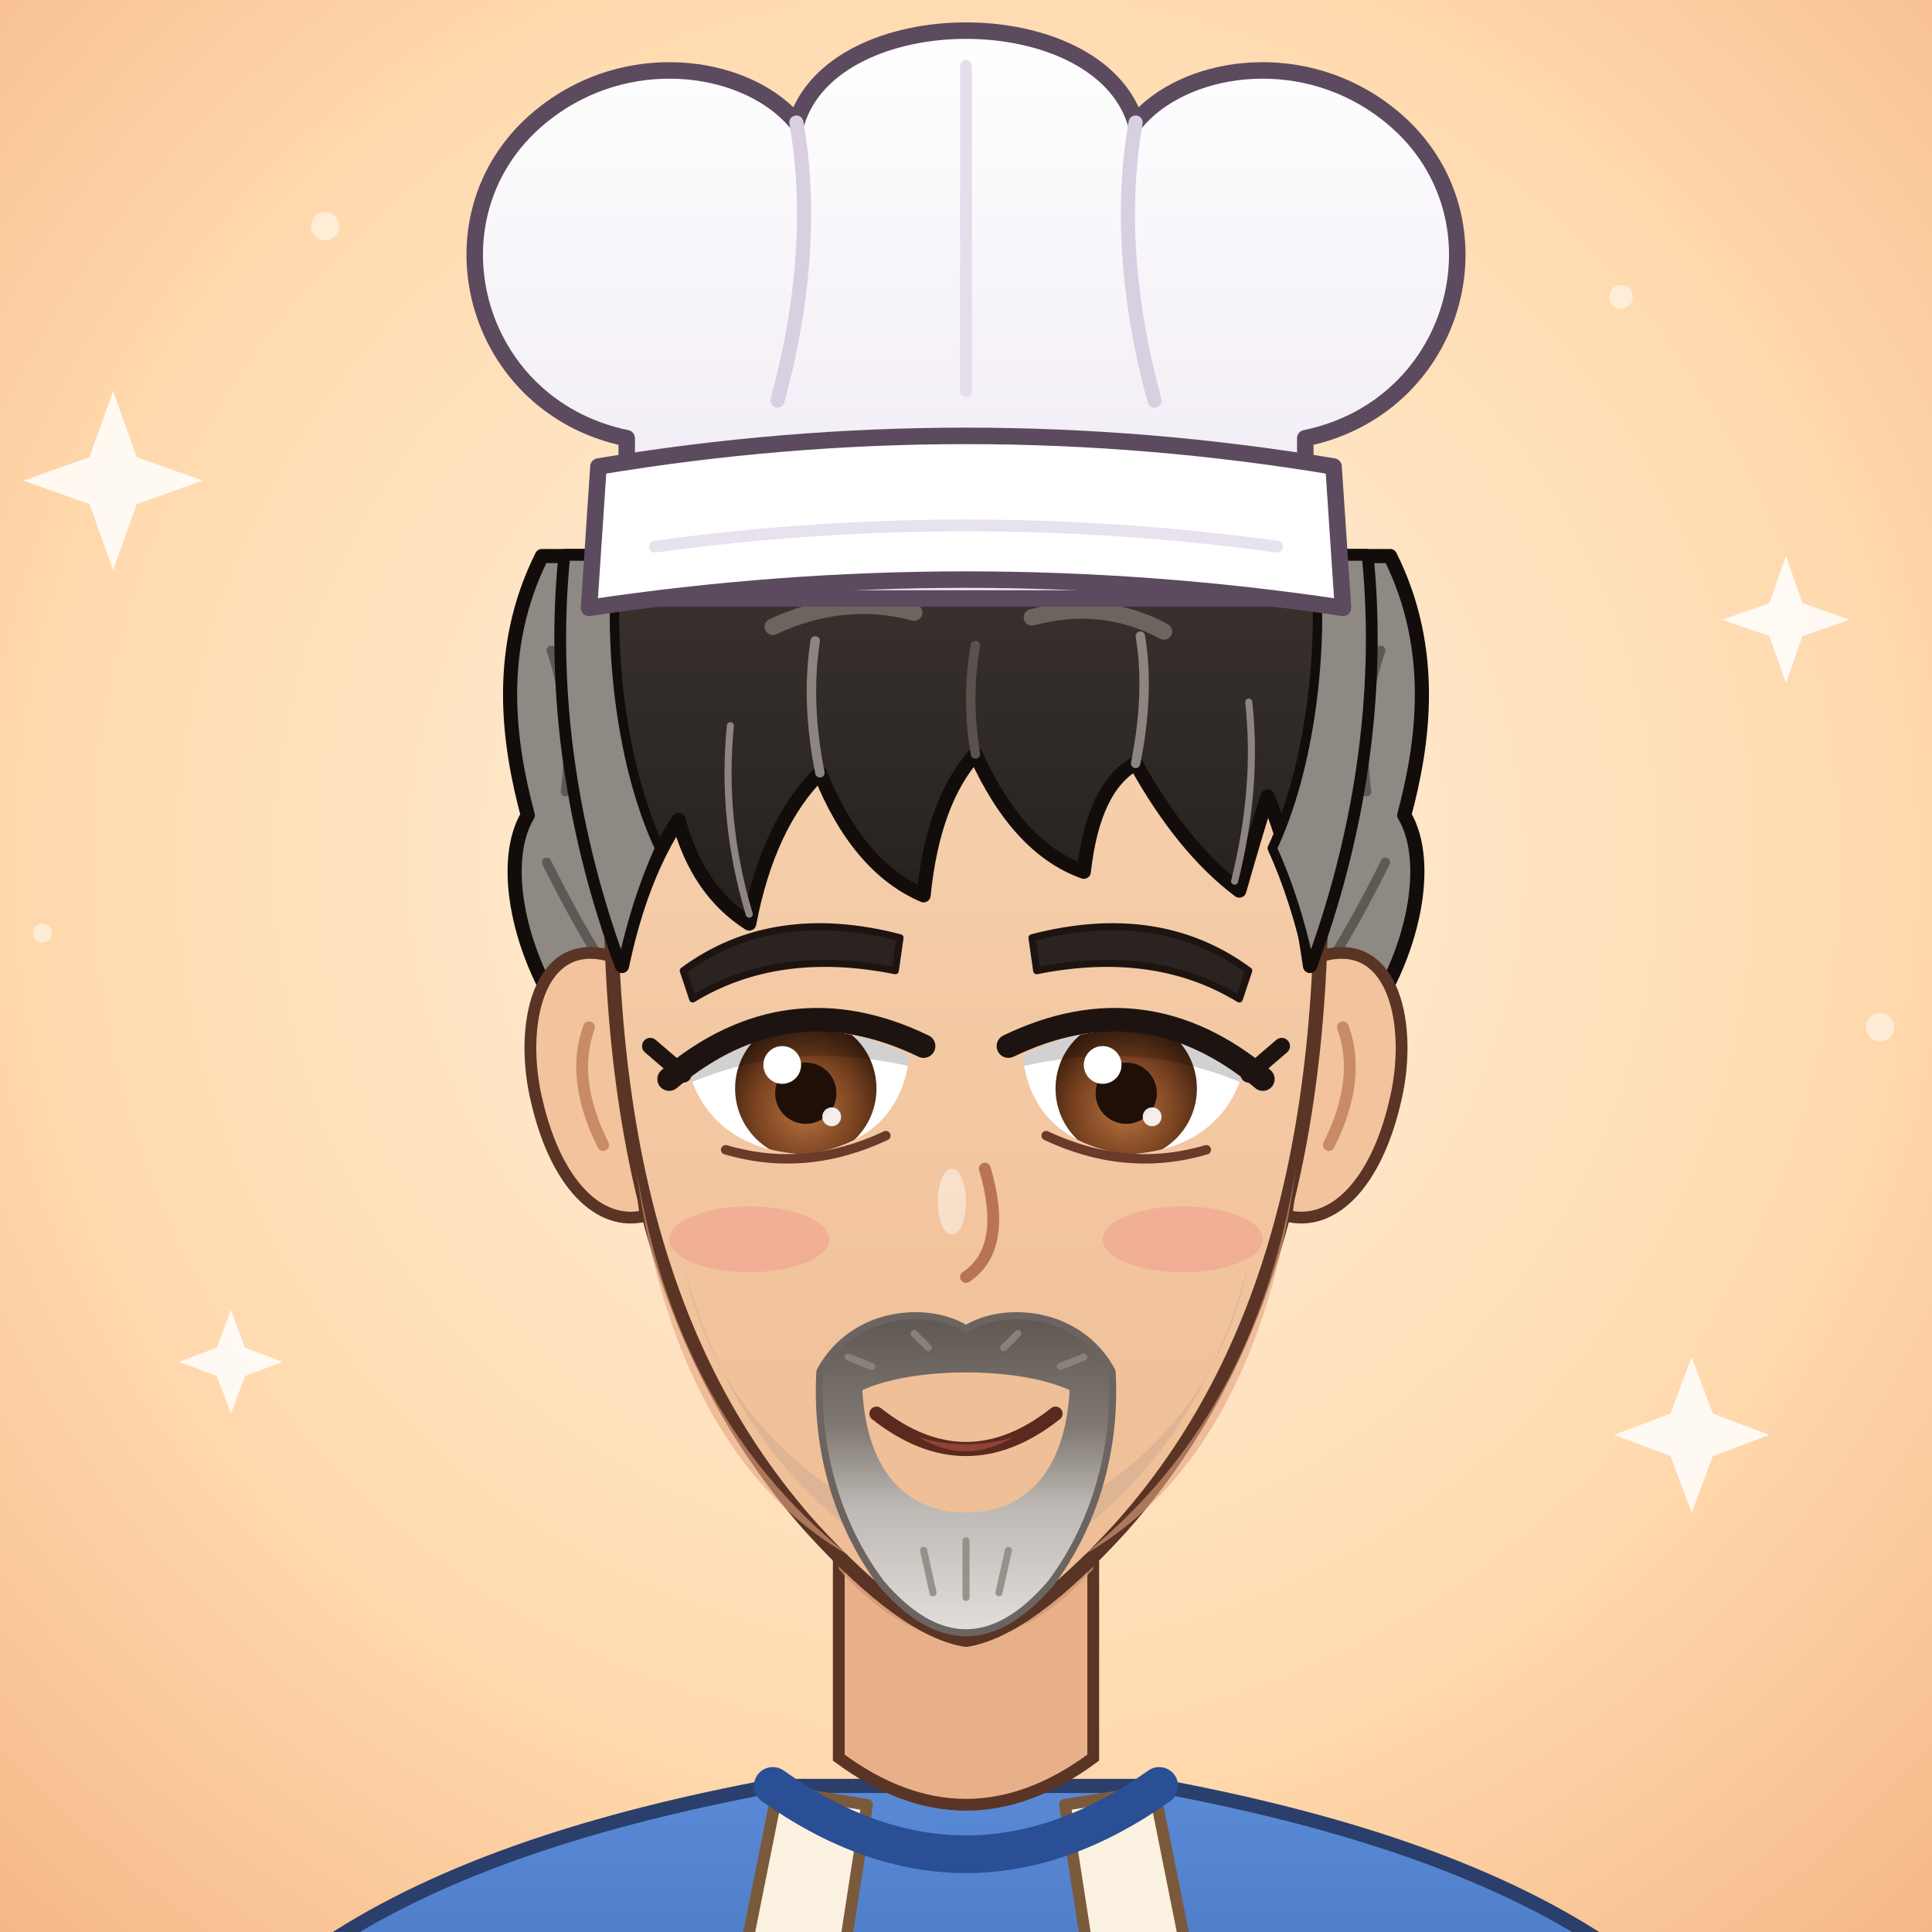
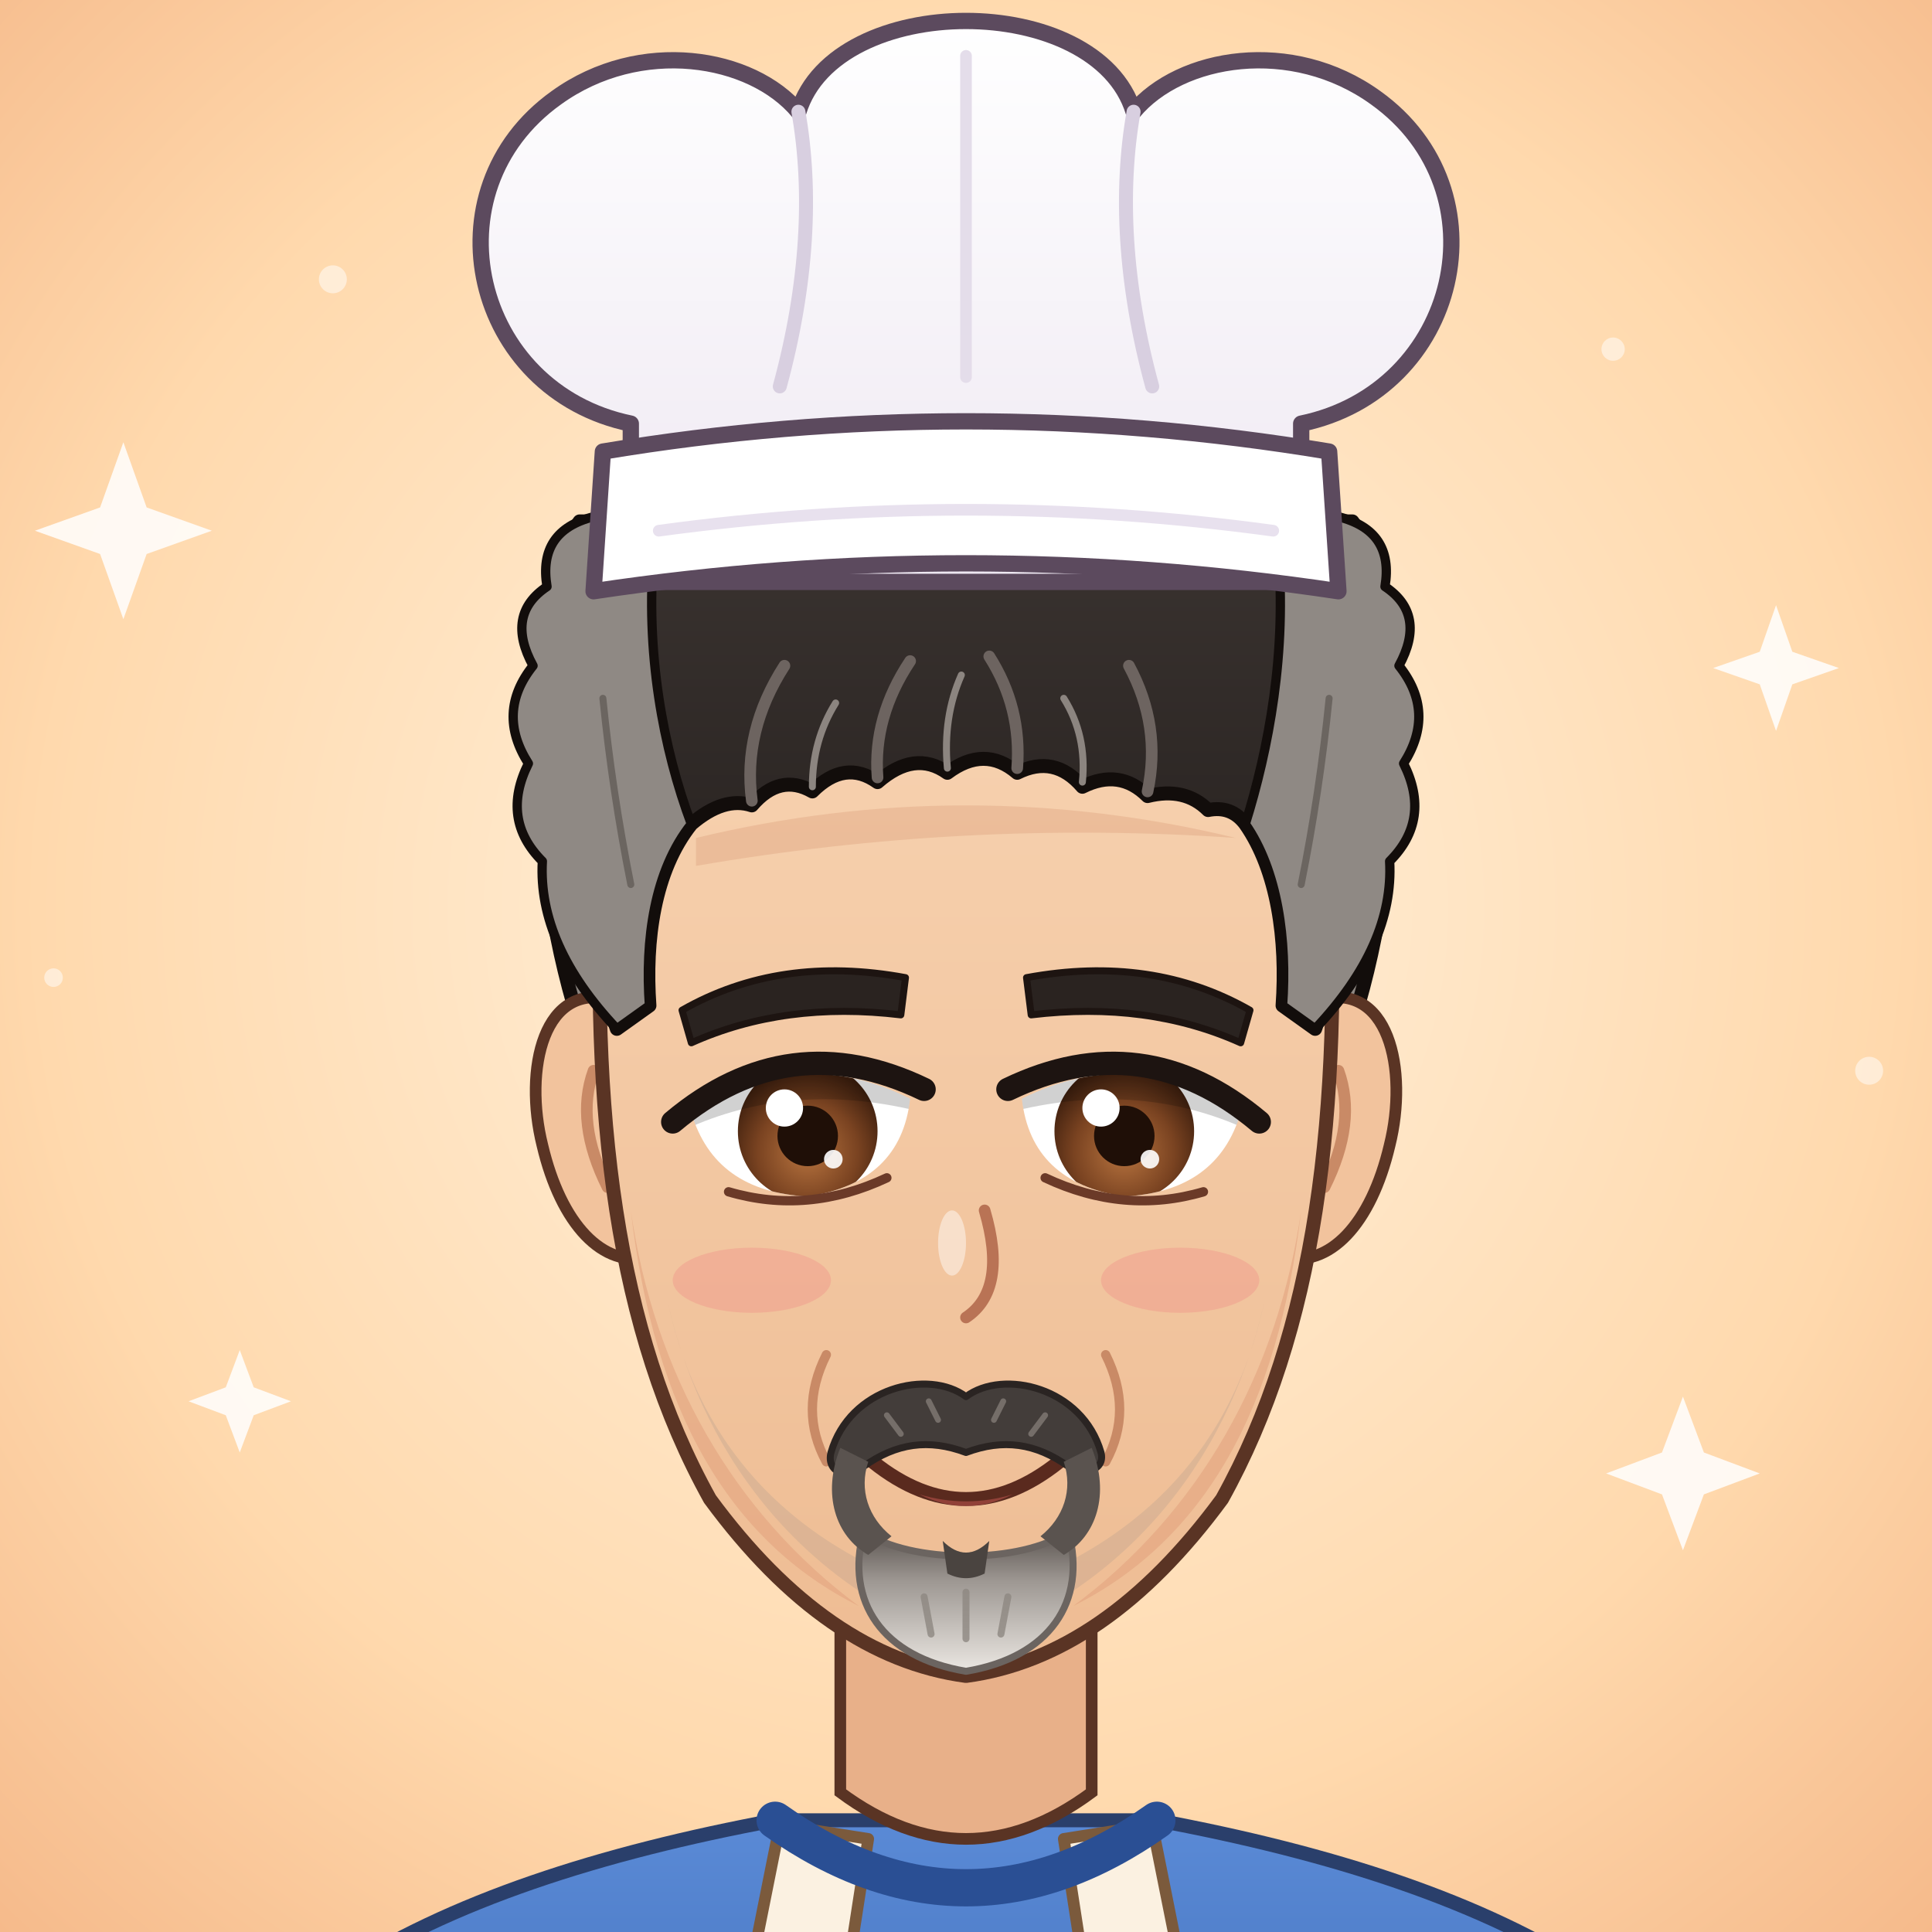
- <svg xmlns="http://www.w3.org/2000/svg" viewBox="102 64 820 820" width="1024" height="1024">
+ <svg xmlns="http://www.w3.org/2000/svg" viewBox="97 40 830 830" width="1024" height="1024">
  <defs>
    <radialGradient id="bg" cx="50%" cy="42%" r="70%">
      <stop offset="0" stop-color="#fff3e0" />
      <stop offset=".55" stop-color="#ffd9ad" />
      <stop offset="1" stop-color="#f0a877" />
    </radialGradient>
    <linearGradient id="skin" x1="0" y1="0" x2="0" y2="1">
      <stop offset="0" stop-color="#f7d2b0" />
      <stop offset="1" stop-color="#eebc93" />
    </linearGradient>
    <radialGradient id="iris" cx="50%" cy="65%" r="60%">
      <stop offset="0" stop-color="#b8743f" />
      <stop offset=".6" stop-color="#7a4321" />
      <stop offset="1" stop-color="#3e1f0e" />
    </radialGradient>
    <linearGradient id="shirt" x1="0" y1="0" x2="0" y2="1">
      <stop offset="0" stop-color="#5a8ad6" />
      <stop offset="1" stop-color="#3a66b0" />
    </linearGradient>
    <linearGradient id="hat" x1="0" y1="0" x2="0" y2="1">
      <stop offset="0" stop-color="#ffffff" />
      <stop offset="1" stop-color="#eee8f2" />
    </linearGradient>
    <linearGradient id="hair" x1="0" y1="0" x2="0" y2="1">
      <stop offset="0" stop-color="#3a3330" />
      <stop offset="1" stop-color="#231e1c" />
    </linearGradient>
  </defs>
  <rect width="1024" height="1024" fill="url(#bg)" />
  <g fill="#fff" opacity=".85">
    <path d="M150 230 l10 28 28 10 -28 10 -10 28 -10 -28 -28 -10 28 -10z" />
    <path d="M860 300 l7 20 20 7 -20 7 -7 20 -7 -20 -20 -7 20 -7z" />
    <path d="M820 640 l9 24 24 9 -24 9 -9 24 -9 -24 -24 -9 24 -9z" />
    <path d="M200 620 l6 16 16 6 -16 6 -6 16 -6 -16 -16 -6 16 -6z" />
  </g>
  <g fill="#fff" opacity=".5">
    <circle cx="240" cy="160" r="6" />
    <circle cx="790" cy="190" r="5" />
    <circle cx="120" cy="460" r="4" />
    <circle cx="900" cy="500" r="6" />
  </g>
  <path d="M150 1024 C170 905 280 850 430 822 L594 822 C744 850 854 905 874 1024 Z" fill="url(#shirt)" stroke="#2a3f6b" stroke-width="6" stroke-linejoin="round" />
  <path d="M432 824 L392 1024 L440 1024 L470 830 Z" fill="#fbf1e1" stroke="#7b5a3c" stroke-width="5" stroke-linejoin="round" />
  <path d="M592 824 L632 1024 L584 1024 L554 830 Z" fill="#fbf1e1" stroke="#7b5a3c" stroke-width="5" stroke-linejoin="round" />
  <path d="M370 960 L654 960 L664 1024 L360 1024 Z" fill="#fbf1e1" stroke="#7b5a3c" stroke-width="5" stroke-linejoin="round" />
  <path d="M512 1006 C490 990 476 978 484 966 C492 956 506 960 512 970 C518 960 532 956 540 966 C548 978 534 990 512 1006 Z" fill="#c0573f" />
  <path d="M458 690 L458 810 Q512 850 566 810 L566 690 Z" fill="#e8b089" stroke="#5a3424" stroke-width="5" />
  <path d="M458 730 Q512 790 566 730 L566 700 L458 700 Z" fill="#cf9470" opacity=".7" />
  <path d="M430 822 Q512 880 594 822" fill="none" stroke="#2a4f94" stroke-width="16" stroke-linecap="round" />
-   <path d="M332 300 C312 340 318 380 326 410 C314 430 322 470 344 500 L680 500 C702 470 710 430 698 410 C706 380 712 340 692 300 Z" fill="#8f8984" stroke="#120d0b" stroke-width="6" stroke-linejoin="round" />
+   <path d="M344 268 C322 330 324 420 350 492 L674 492 C700 420 702 330 680 268 Z" fill="#8f8984" stroke="#120d0b" stroke-width="6" stroke-linejoin="round" />
  <g fill="none" stroke="#5f5955" stroke-width="4" stroke-linecap="round">
    <path d="M336 340 q10 30 6 60" />
    <path d="M688 340 q-10 30 -6 60" />
-     <path d="M334 430 q12 24 22 40" />
-     <path d="M690 430 q-12 24 -22 40" />
+     <path d="M338 430 q8 24 16 40" />
+     <path d="M686 430 q-8 24 -16 40" />
  </g>
  <g stroke="#5a3424" stroke-width="5" fill="#f2c39d">
    <path d="M362 470 C330 460 322 500 330 532 C338 566 356 585 376 580 Z" />
    <path d="M662 470 C694 460 702 500 694 532 C686 566 668 585 648 580 Z" />
  </g>
  <path d="M352 500 q-8 22 6 50" fill="none" stroke="#c98a66" stroke-width="5" stroke-linecap="round" />
  <path d="M672 500 q8 22 -6 50" fill="none" stroke="#c98a66" stroke-width="5" stroke-linecap="round" />
-   <path id="face" d="M362 400 C356 540 382 640 446 712 Q486 756 512 760 Q538 756 578 712 C642 640 668 540 662 400 C660 300 364 300 362 400 Z" fill="url(#skin)" stroke="#5a3424" stroke-width="6" stroke-linejoin="round" />
-   <path d="M372 560 C385 640 420 690 462 724 C420 700 384 650 372 560 Z" fill="#e2a37f" opacity=".6" />
-   <path d="M652 560 C639 640 604 690 562 724 C604 700 640 650 652 560 Z" fill="#e2a37f" opacity=".6" />
-   <path d="M392 600 C410 670 450 715 512 742 C574 715 614 670 632 600 C620 660 580 700 512 724 C444 700 404 660 392 600 Z" fill="#9a8f88" opacity=".22" />
+   <path id="face" d="M356 400 C350 520 362 612 402 684 Q452 752 512 760 Q572 752 622 684 C662 612 674 520 668 400 C666 300 358 300 356 400 Z" fill="url(#skin)" stroke="#5a3424" stroke-width="6" stroke-linejoin="round" />
+   <path d="M368 560 C378 630 412 690 466 730 C410 702 378 646 368 560 Z" fill="#e2a37f" opacity=".6" />
+   <path d="M656 560 C646 630 612 690 558 730 C614 702 646 646 656 560 Z" fill="#e2a37f" opacity=".6" />
+   <path d="M384 600 C400 670 446 724 512 746 C578 724 624 670 640 600 C626 664 584 708 512 728 C440 708 398 664 384 600 Z" fill="#9a8f88" opacity=".22" />
  <ellipse cx="420" cy="590" rx="34" ry="14" fill="#f08f86" opacity=".38" />
  <ellipse cx="604" cy="590" rx="34" ry="14" fill="#f08f86" opacity=".38" />
+   <path d="M452 622 Q440 646 452 668" fill="none" stroke="#c98a66" stroke-width="4" stroke-linecap="round" />
+   <path d="M572 622 Q584 646 572 668" fill="none" stroke="#c98a66" stroke-width="4" stroke-linecap="round" />
+   <path d="M472 668 Q512 700 552 668" fill="none" stroke="#5a2a1e" stroke-width="6" stroke-linecap="round" />
+   <path d="M492 682 Q512 692 532 682 Q512 688 492 682 Z" fill="#b5504a" opacity=".6" />
  <linearGradient id="beard" x1="0" y1="0" x2="0" y2="1">
-     <stop offset="0" stop-color="#5e5752" />
-     <stop offset=".35" stop-color="#7f7873" />
-     <stop offset=".6" stop-color="#bdb8b3" />
-     <stop offset="1" stop-color="#e2ded9" />
+     <stop offset="0" stop-color="#5a534f" />
+     <stop offset=".35" stop-color="#9d9792" />
+     <stop offset="1" stop-color="#ebe7e2" />
  </linearGradient>
-   <path d="M450 646 C464 620 496 618 512 628 C528 618 560 620 574 646 C576 680 566 712 548 736 C536 750 524 757 512 757 C500 757 488 750 476 736 C458 712 448 680 450 646 Z" fill="url(#beard)" stroke="#6b6460" stroke-width="3" stroke-linejoin="round" />
-   <path d="M468 654 C490 644 534 644 556 654 C554 690 536 706 512 706 C488 706 470 690 468 654 Z" fill="#efbf98" />
-   <g stroke="#8d8781" stroke-width="3" stroke-linecap="round" fill="none" opacity=".85">
-     <path d="M494 722 l4 18" />
-     <path d="M512 718 l0 24" />
-     <path d="M530 722 l-4 18" />
-     <path d="M462 640 l10 4" />
-     <path d="M562 640 l-10 4" />
-     <path d="M490 630 l6 6" />
-     <path d="M534 630 l-6 6" />
+   <path d="M468 698 C488 712 536 712 556 698 C564 728 548 752 512 758 C476 752 460 728 468 698 Z" fill="url(#beard)" stroke="#6b6460" stroke-width="3" stroke-linejoin="round" />
+   <path d="M502 702 Q512 712 522 702 L520 716 Q512 720 504 716 Z" fill="#4a4440" />
+   <g stroke="#8d8781" stroke-width="3" stroke-linecap="round" fill="none" opacity=".8">
+     <path d="M494 726 l3 16" />
+     <path d="M512 724 l0 20" />
+     <path d="M530 726 l-3 16" />
  </g>
-   <path d="M474 664 Q512 694 550 664" fill="none" stroke="#5a2a1e" stroke-width="6" stroke-linecap="round" />
-   <path d="M492 674 Q512 686 532 674 Q512 680 492 674 Z" fill="#b5504a" opacity=".6" />
+   <path d="M454 664 C462 636 496 628 512 640 C528 628 562 636 570 664 C572 672 562 674 556 670 C542 660 528 658 512 664 C496 658 482 660 468 670 C460 676 452 672 454 664 Z" fill="#433d3a" stroke="#2a2422" stroke-width="3" stroke-linejoin="round" />
+   <path d="M458 662 C450 682 456 700 470 708 L480 700 C470 692 466 680 470 668 Z" fill="#5a534f" />
+   <path d="M566 662 C574 682 568 700 554 708 L544 700 C554 692 558 680 554 668 Z" fill="#5a534f" />
+   <g stroke="#7a736e" stroke-width="2.5" stroke-linecap="round" opacity=".9">
+     <path d="M478 648 l6 8" />
+     <path d="M496 642 l4 8" />
+     <path d="M528 642 l-4 8" />
+     <path d="M546 648 l-6 8" />
+   </g>
  <path d="M520 560 Q530 594 512 606" fill="none" stroke="#b97355" stroke-width="5" stroke-linecap="round" />
  <ellipse cx="506" cy="574" rx="6" ry="14" fill="#fff" opacity=".45" />
  <g id="eyeL">
    <path d="M394 518 Q440 488 488 512 Q484 548 444 554 Q404 552 394 518 Z" fill="#fff" />
    <clipPath id="clipL">
      <path d="M394 518 Q440 488 488 512 Q484 548 444 554 Q404 552 394 518 Z" />
    </clipPath>
    <g clip-path="url(#clipL)">
      <circle cx="444" cy="526" r="30" fill="url(#iris)" />
      <circle cx="444" cy="528" r="13" fill="#1f0f07" />
      <path d="M394 500 L494 500 L494 518 Q440 504 394 524 Z" fill="#000" opacity=".18" />
    </g>
    <circle cx="434" cy="516" r="8" fill="#fff" />
    <circle cx="455" cy="538" r="4" fill="#fff" opacity=".9" />
    <path d="M386 522 Q436 480 494 508" fill="none" stroke="#1d1411" stroke-width="10" stroke-linecap="round" />
-     <path d="M392 520 l-14 -12" stroke="#1d1411" stroke-width="7" stroke-linecap="round" />
    <path d="M410 552 Q444 562 478 546" fill="none" stroke="#6b3a28" stroke-width="4" stroke-linecap="round" />
  </g>
  <g id="eyeR">
    <path d="M630 518 Q584 488 536 512 Q540 548 580 554 Q620 552 630 518 Z" fill="#fff" />
    <clipPath id="clipR">
      <path d="M630 518 Q584 488 536 512 Q540 548 580 554 Q620 552 630 518 Z" />
    </clipPath>
    <g clip-path="url(#clipR)">
      <circle cx="580" cy="526" r="30" fill="url(#iris)" />
      <circle cx="580" cy="528" r="13" fill="#1f0f07" />
      <path d="M630 500 L530 500 L530 518 Q584 504 630 524 Z" fill="#000" opacity=".18" />
    </g>
    <circle cx="570" cy="516" r="8" fill="#fff" />
    <circle cx="591" cy="538" r="4" fill="#fff" opacity=".9" />
    <path d="M638 522 Q588 480 530 508" fill="none" stroke="#1d1411" stroke-width="10" stroke-linecap="round" />
-     <path d="M632 520 l14 -12" stroke="#1d1411" stroke-width="7" stroke-linecap="round" />
    <path d="M614 552 Q580 562 546 546" fill="none" stroke="#6b3a28" stroke-width="4" stroke-linecap="round" />
  </g>
-   <path d="M392 476 Q430 448 484 462 L482 476 Q432 466 396 488 Z" fill="#2a2320" stroke="#1d1411" stroke-width="3" stroke-linejoin="round" />
-   <path d="M632 476 Q594 448 540 462 L542 476 Q592 466 628 488 Z" fill="#2a2320" stroke="#1d1411" stroke-width="3" stroke-linejoin="round" />
-   <path d="M342 300 C336 360 346 420 366 474 Q374 436 390 412 Q398 442 420 456 Q428 414 450 392 Q466 432 494 444 Q498 404 516 384 Q534 424 562 434 Q566 398 584 388 Q604 424 628 442 Q636 414 640 402 Q652 432 658 474 C678 420 688 360 682 300 Z" fill="url(#hair)" stroke="#120d0b" stroke-width="6" stroke-linejoin="round" />
-   <path d="M342 300 C336 360 346 420 366 474 Q372 446 382 424 C366 390 360 340 364 300 Z" fill="#8f8984" stroke="#120d0b" stroke-width="4" stroke-linejoin="round" />
-   <path d="M682 300 C688 360 678 420 658 474 Q652 446 642 424 C658 390 664 340 660 300 Z" fill="#8f8984" stroke="#120d0b" stroke-width="4" stroke-linejoin="round" />
+   <path d="M390 474 Q432 450 486 460 L484 476 Q434 470 394 488 Z" fill="#2a2320" stroke="#1d1411" stroke-width="3" stroke-linejoin="round" />
+   <path d="M634 474 Q592 450 538 460 L540 476 Q590 470 630 488 Z" fill="#2a2320" stroke="#1d1411" stroke-width="3" stroke-linejoin="round" />
+   <path d="M346 264 Q334 280 340 300 C332 360 344 430 362 482 L376 472 C374 444 378 414 394 394 Q408 382 420 386 Q432 372 446 380 Q460 366 474 376 Q490 362 504 372 Q520 360 534 372 Q550 364 562 378 Q578 370 590 382 Q606 378 616 388 Q626 386 632 394 C646 414 650 444 648 472 L662 482 C680 430 692 360 684 300 Q690 280 678 264 Z" fill="url(#hair)" stroke="#120d0b" stroke-width="6" stroke-linejoin="round" />
+   <path d="M352 262 Q328 268 332 292 Q314 304 326 326 Q310 346 324 368 Q312 392 330 410 Q328 446 362 482 L376 472 C374 444 378 414 394 394 C382 362 374 320 378 276 Z" fill="#8f8984" stroke="#120d0b" stroke-width="4" stroke-linejoin="round" />
+   <path d="M672 262 Q696 268 692 292 Q710 304 698 326 Q714 346 700 368 Q712 392 694 410 Q696 446 662 482 L648 472 C650 444 646 414 632 394 C642 362 650 320 646 276 Z" fill="#8f8984" stroke="#120d0b" stroke-width="4" stroke-linejoin="round" />
  <g fill="none" stroke-linecap="round">
-     <path d="M430 330 q30 -14 60 -6" stroke="#6d6460" stroke-width="7" />
-     <path d="M540 326 q30 -8 56 6" stroke="#6d6460" stroke-width="7" />
-     <path d="M450 392 q-6 -30 -2 -56" stroke="#8c8580" stroke-width="4" />
-     <path d="M584 388 q6 -30 2 -54" stroke="#8c8580" stroke-width="4" />
-     <path d="M420 452 q-12 -40 -8 -80" stroke="#8c8580" stroke-width="3" />
-     <path d="M626 438 q10 -40 6 -76" stroke="#8c8580" stroke-width="3" />
-     <path d="M516 384 q-4 -24 0 -46" stroke="#5b524e" stroke-width="4" />
+     <path d="M420 384 q-4 -30 14 -58" stroke="#6d6460" stroke-width="5" />
+     <path d="M474 374 q-2 -26 14 -50" stroke="#6d6460" stroke-width="5" />
+     <path d="M534 370 q2 -26 -12 -48" stroke="#6d6460" stroke-width="5" />
+     <path d="M590 380 q6 -28 -8 -54" stroke="#6d6460" stroke-width="5" />
+     <path d="M446 378 q0 -20 10 -36" stroke="#8c8580" stroke-width="3" />
+     <path d="M562 376 q2 -20 -8 -36" stroke="#8c8580" stroke-width="3" />
+     <path d="M504 370 q-2 -22 6 -40" stroke="#8c8580" stroke-width="3" />
+     <path d="M356 340 q4 40 12 80" stroke="#6b6560" stroke-width="3" />
+     <path d="M668 340 q-4 40 -12 80" stroke="#6b6560" stroke-width="3" />
  </g>
-   <path d="M368 318 L368 250 C300 236 280 150 336 110 C372 84 420 92 440 116 C456 64 568 64 584 116 C604 92 652 84 688 110 C744 150 724 236 656 250 L656 318 Z" fill="url(#hat)" stroke="#5c4a5e" stroke-width="7" stroke-linejoin="round" />
-   <path d="M440 116 C446 150 444 190 432 234" fill="none" stroke="#d8cfe0" stroke-width="6" stroke-linecap="round" />
-   <path d="M584 116 C578 150 580 190 592 234" fill="none" stroke="#d8cfe0" stroke-width="6" stroke-linecap="round" />
-   <path d="M512 92 L512 230" fill="none" stroke="#e4ddea" stroke-width="5" stroke-linecap="round" />
-   <path d="M356 262 Q512 236 668 262 L672 322 Q512 298 352 322 Z" fill="#ffffff" stroke="#5c4a5e" stroke-width="7" stroke-linejoin="round" />
-   <path d="M380 296 Q512 278 644 296" fill="none" stroke="#e8e1ee" stroke-width="5" stroke-linecap="round" />
+   <path d="M396 400 Q512 372 628 400 Q512 392 396 412 Z" fill="#d99c78" opacity=".35" />
+   <g transform="translate(0 -28)">
+     <path d="M368 318 L368 250 C300 236 280 150 336 110 C372 84 420 92 440 116 C456 64 568 64 584 116 C604 92 652 84 688 110 C744 150 724 236 656 250 L656 318 Z" fill="url(#hat)" stroke="#5c4a5e" stroke-width="7" stroke-linejoin="round" />
+     <path d="M440 116 C446 150 444 190 432 234" fill="none" stroke="#d8cfe0" stroke-width="6" stroke-linecap="round" />
+     <path d="M584 116 C578 150 580 190 592 234" fill="none" stroke="#d8cfe0" stroke-width="6" stroke-linecap="round" />
+     <path d="M512 92 L512 230" fill="none" stroke="#e4ddea" stroke-width="5" stroke-linecap="round" />
+     <path d="M356 262 Q512 236 668 262 L672 322 Q512 298 352 322 Z" fill="#ffffff" stroke="#5c4a5e" stroke-width="7" stroke-linejoin="round" />
+     <path d="M380 296 Q512 278 644 296" fill="none" stroke="#e8e1ee" stroke-width="5" stroke-linecap="round" />
+   </g>
</svg>
